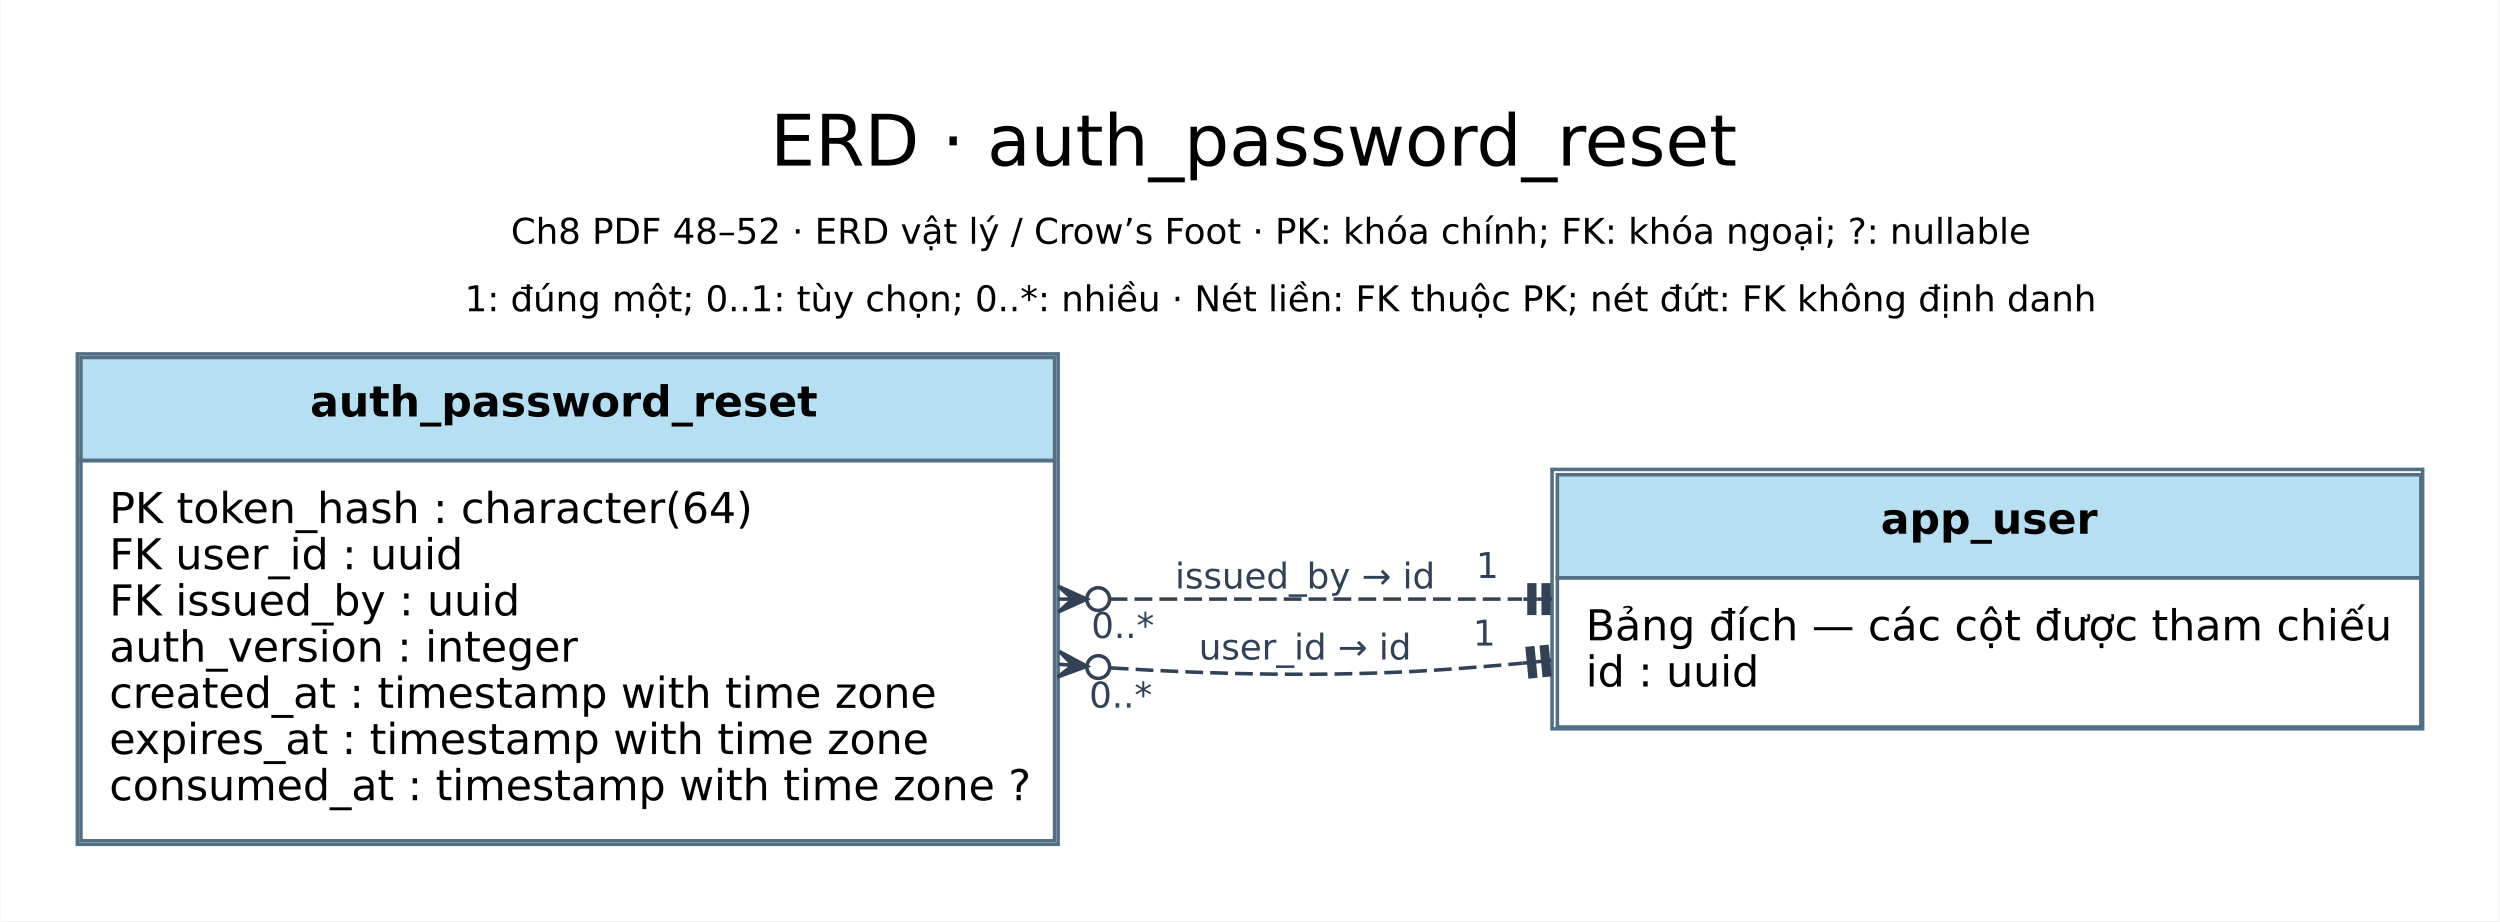
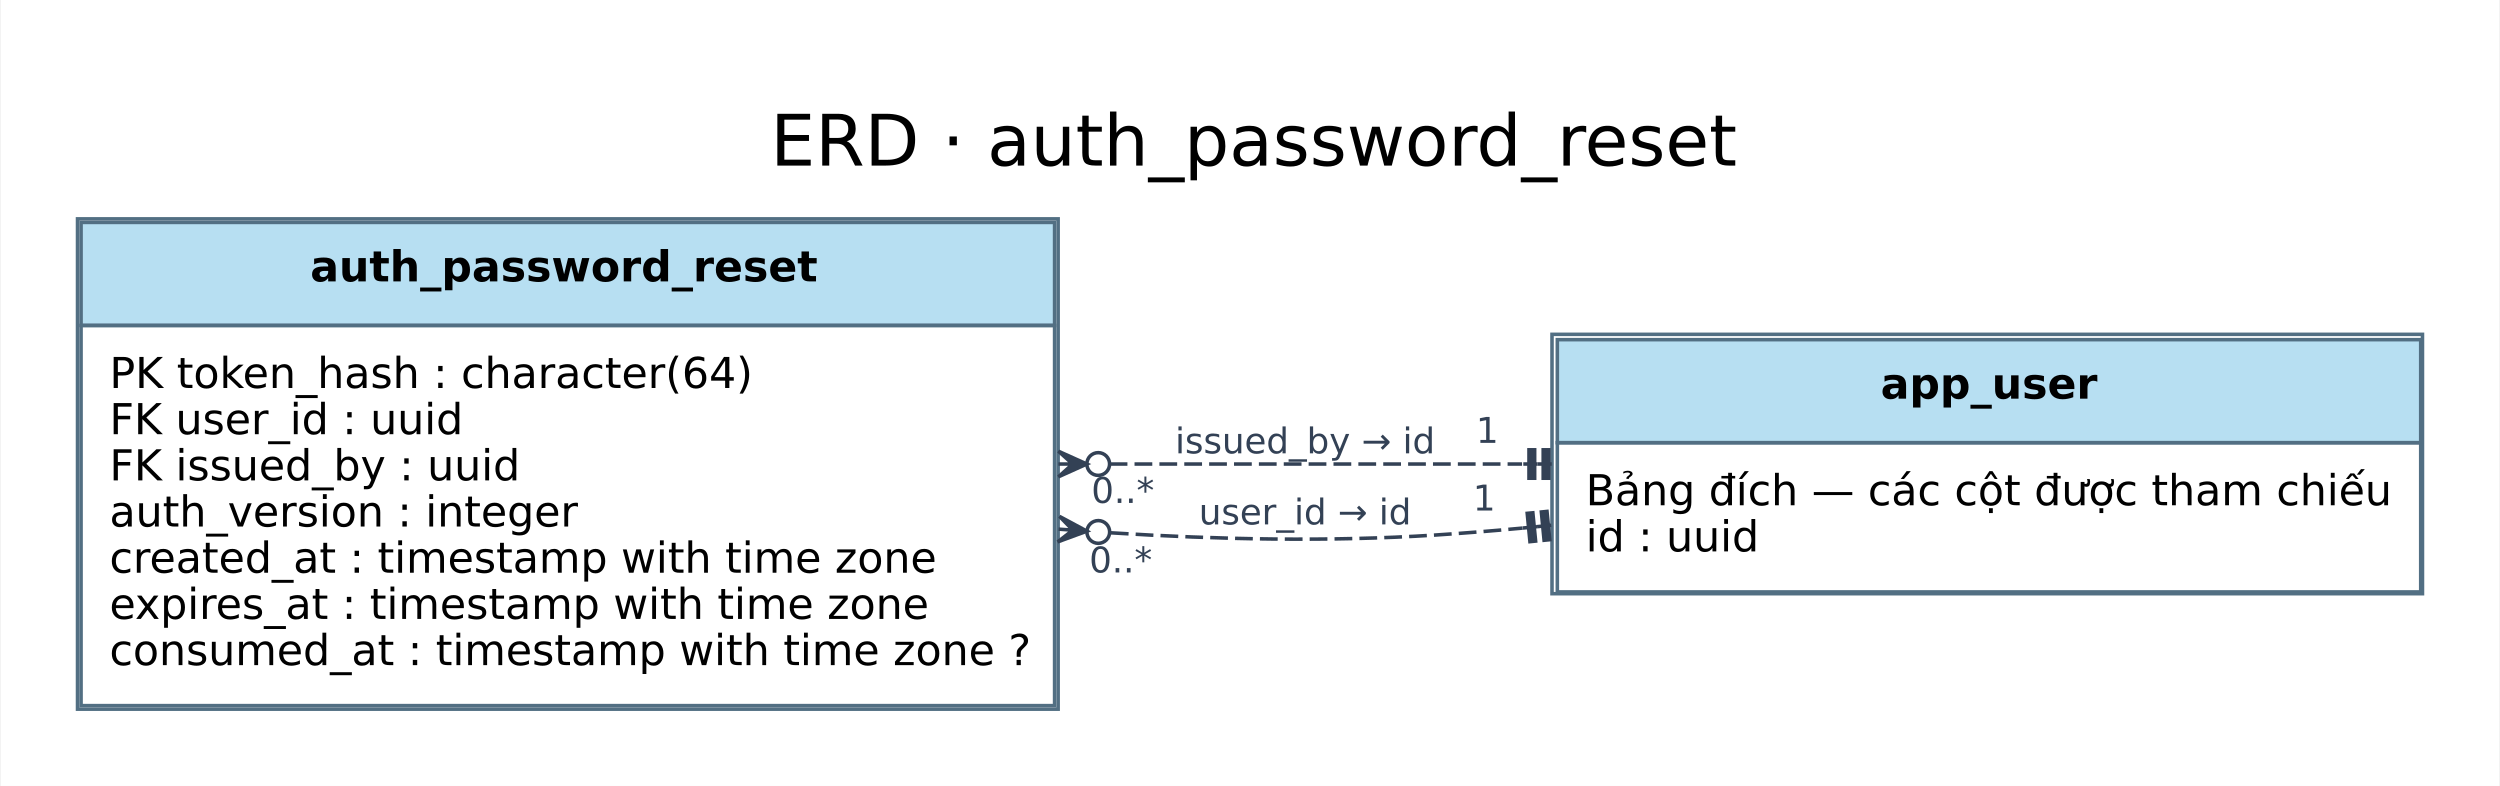
- <svg xmlns="http://www.w3.org/2000/svg" width="703pt" height="259pt" viewBox="0.00 0.00 703.20 259.20">
-   <g id="graph0" class="graph" transform="scale(1 1) rotate(0) translate(21.6 237.6)">
-     <polygon fill="white" stroke="transparent" points="-21.6,21.6 -21.6,-237.6 681.6,-237.6 681.6,21.6 -21.6,21.6" />
-     <text text-anchor="start" x="195" y="-191" font-family="DejaVu Sans" font-size="20.00">ERD · auth_password_reset</text>
-     <text text-anchor="start" x="122" y="-169" font-family="DejaVu Sans" font-size="10.00">Ch8 PDF 48–52 · ERD vật lý / Crow’s Foot · PK: khóa chính; FK: khóa ngoại; ?: nullable</text>
-     <text text-anchor="start" x="109" y="-150" font-family="DejaVu Sans" font-size="10.00">1: đúng một; 0..1: tùy chọn; 0..*: nhiều · Nét liền: FK thuộc PK; nét đứt: FK không định danh</text>
+ <svg xmlns="http://www.w3.org/2000/svg" width="703pt" height="221pt" viewBox="0.00 0.00 703.20 221.20">
+   <g id="graph0" class="graph" transform="scale(1 1) rotate(0) translate(21.6 199.6)">
+     <polygon fill="white" stroke="transparent" points="-21.6,21.6 -21.6,-199.6 681.6,-199.6 681.6,21.6 -21.6,21.6" />
+     <text text-anchor="start" x="195" y="-153" font-family="DejaVu Sans" font-size="20.00">ERD · auth_password_reset</text>
    <g id="node1" class="node">
      <polygon fill="#b7dff2" stroke="transparent" points="1,-108 1,-137 275,-137 275,-108 1,-108" />
      <polygon fill="none" stroke="#526f83" points="1,-108 1,-137 275,-137 275,-108 1,-108" />
      <text text-anchor="start" x="65.5" y="-120.4" font-family="DejaVu Sans" font-weight="bold" font-size="12.00">auth_password_reset</text>
      <polygon fill="none" stroke="#526f83" points="1,-1 1,-108 275,-108 275,-1 1,-1" />
      <text text-anchor="start" x="9" y="-90.4" font-family="DejaVu Sans" font-size="12.00">PK token_hash : character(64)</text>
      <text text-anchor="start" x="9" y="-77.4" font-family="DejaVu Sans" font-size="12.00">FK user_id : uuid</text>
      <text text-anchor="start" x="9" y="-64.4" font-family="DejaVu Sans" font-size="12.00">FK issued_by : uuid</text>
      <text text-anchor="start" x="9" y="-51.4" font-family="DejaVu Sans" font-size="12.00">auth_version : integer</text>
      <text text-anchor="start" x="9" y="-38.4" font-family="DejaVu Sans" font-size="12.00">created_at : timestamp with time zone</text>
      <text text-anchor="start" x="9" y="-25.4" font-family="DejaVu Sans" font-size="12.00">expires_at : timestamp with time zone</text>
      <text text-anchor="start" x="9" y="-12.4" font-family="DejaVu Sans" font-size="12.00">consumed_at : timestamp with time zone ?</text>
      <polygon fill="none" stroke="#526f83" points="0,0 0,-138 276,-138 276,0 0,0" />
    </g>
    <g id="node2" class="node">
      <polygon fill="#b7dff2" stroke="transparent" points="416.5,-75 416.5,-104 659.5,-104 659.5,-75 416.5,-75" />
      <polygon fill="none" stroke="#526f83" points="416.5,-75 416.5,-104 659.5,-104 659.5,-75 416.5,-75" />
      <text text-anchor="start" x="507.5" y="-87.4" font-family="DejaVu Sans" font-weight="bold" font-size="12.00">app_user</text>
      <polygon fill="none" stroke="#526f83" points="416.5,-33 416.5,-75 659.5,-75 659.5,-33 416.5,-33" />
      <text text-anchor="start" x="424.5" y="-57.4" font-family="DejaVu Sans" font-size="12.00">Bảng đích — các cột được tham chiếu</text>
      <text text-anchor="start" x="424.5" y="-44.4" font-family="DejaVu Sans" font-size="12.00">id : uuid</text>
      <polygon fill="none" stroke="#526f83" points="415,-32.5 415,-105.5 660,-105.5 660,-32.5 415,-32.5" />
    </g>
    <g id="edge1" class="edge">
      <path fill="none" stroke="#334155" stroke-dasharray="5,2" d="M290.5,-69C328.75,-69 369.48,-69 406.57,-69" />
      <polygon fill="#334155" stroke="#334155" points="284.08,-69 276.08,-65.4 280.08,-69 276.08,-69 276.08,-69 276.08,-69 280.08,-69 276.08,-72.6 284.08,-69 284.08,-69" />
      <ellipse fill="none" stroke="#334155" cx="287.28" cy="-69" rx="3.2" ry="3.2" />
      <polygon fill="#334155" stroke="#334155" points="414.12,-65 414.12,-73 412.52,-73 412.52,-65 414.12,-65" />
      <polyline fill="none" stroke="#334155" points="414.92,-69 410.92,-69 " />
      <polygon fill="#334155" stroke="#334155" points="410.12,-65 410.12,-73 408.52,-73 408.52,-65 410.12,-65" />
      <polyline fill="none" stroke="#334155" points="410.92,-69 406.92,-69 " />
      <text text-anchor="middle" x="345.5" y="-72" font-family="DejaVu Sans" font-size="10.00" fill="#334155">issued_by → id</text>
      <text text-anchor="middle" x="396.79" y="-74.95" font-family="DejaVu Sans" font-size="10.00" fill="#334155">1</text>
      <text text-anchor="middle" x="294.2" y="-58.05" font-family="DejaVu Sans" font-size="10.00" fill="#334155">0..*</text>
    </g>
    <g id="edge2" class="edge">
      <path fill="none" stroke="#334155" stroke-dasharray="5,2" d="M290.83,-49.64C321.02,-47.72 352.5,-47.1 382,-49 390.08,-49.52 398.38,-50.19 406.74,-50.97" />
      <polygon fill="#334155" stroke="#334155" points="284.11,-50.11 275.87,-47.08 280.12,-50.39 276.13,-50.67 276.13,-50.67 276.13,-50.67 280.12,-50.39 276.38,-54.26 284.11,-50.11 284.11,-50.11" />
      <ellipse fill="none" stroke="#334155" cx="287.3" cy="-49.88" rx="3.2" ry="3.2" />
      <polygon fill="#334155" stroke="#334155" points="414.37,-47.7 413.59,-55.66 412,-55.5 412.77,-47.54 414.37,-47.7" />
      <polyline fill="none" stroke="#334155" points="414.78,-51.76 410.79,-51.37 " />
      <polygon fill="#334155" stroke="#334155" points="410.39,-47.31 409.61,-55.27 408.02,-55.12 408.79,-47.15 410.39,-47.31" />
      <polyline fill="none" stroke="#334155" points="410.79,-51.37 406.81,-50.98 " />
      <text text-anchor="middle" x="345.5" y="-52" font-family="DejaVu Sans" font-size="10.00" fill="#334155">user_id → id</text>
      <text text-anchor="middle" x="395.92" y="-55.91" font-family="DejaVu Sans" font-size="10.00" fill="#334155">1</text>
      <text text-anchor="middle" x="293.61" y="-38.47" font-family="DejaVu Sans" font-size="10.00" fill="#334155">0..*</text>
    </g>
  </g>
</svg>
